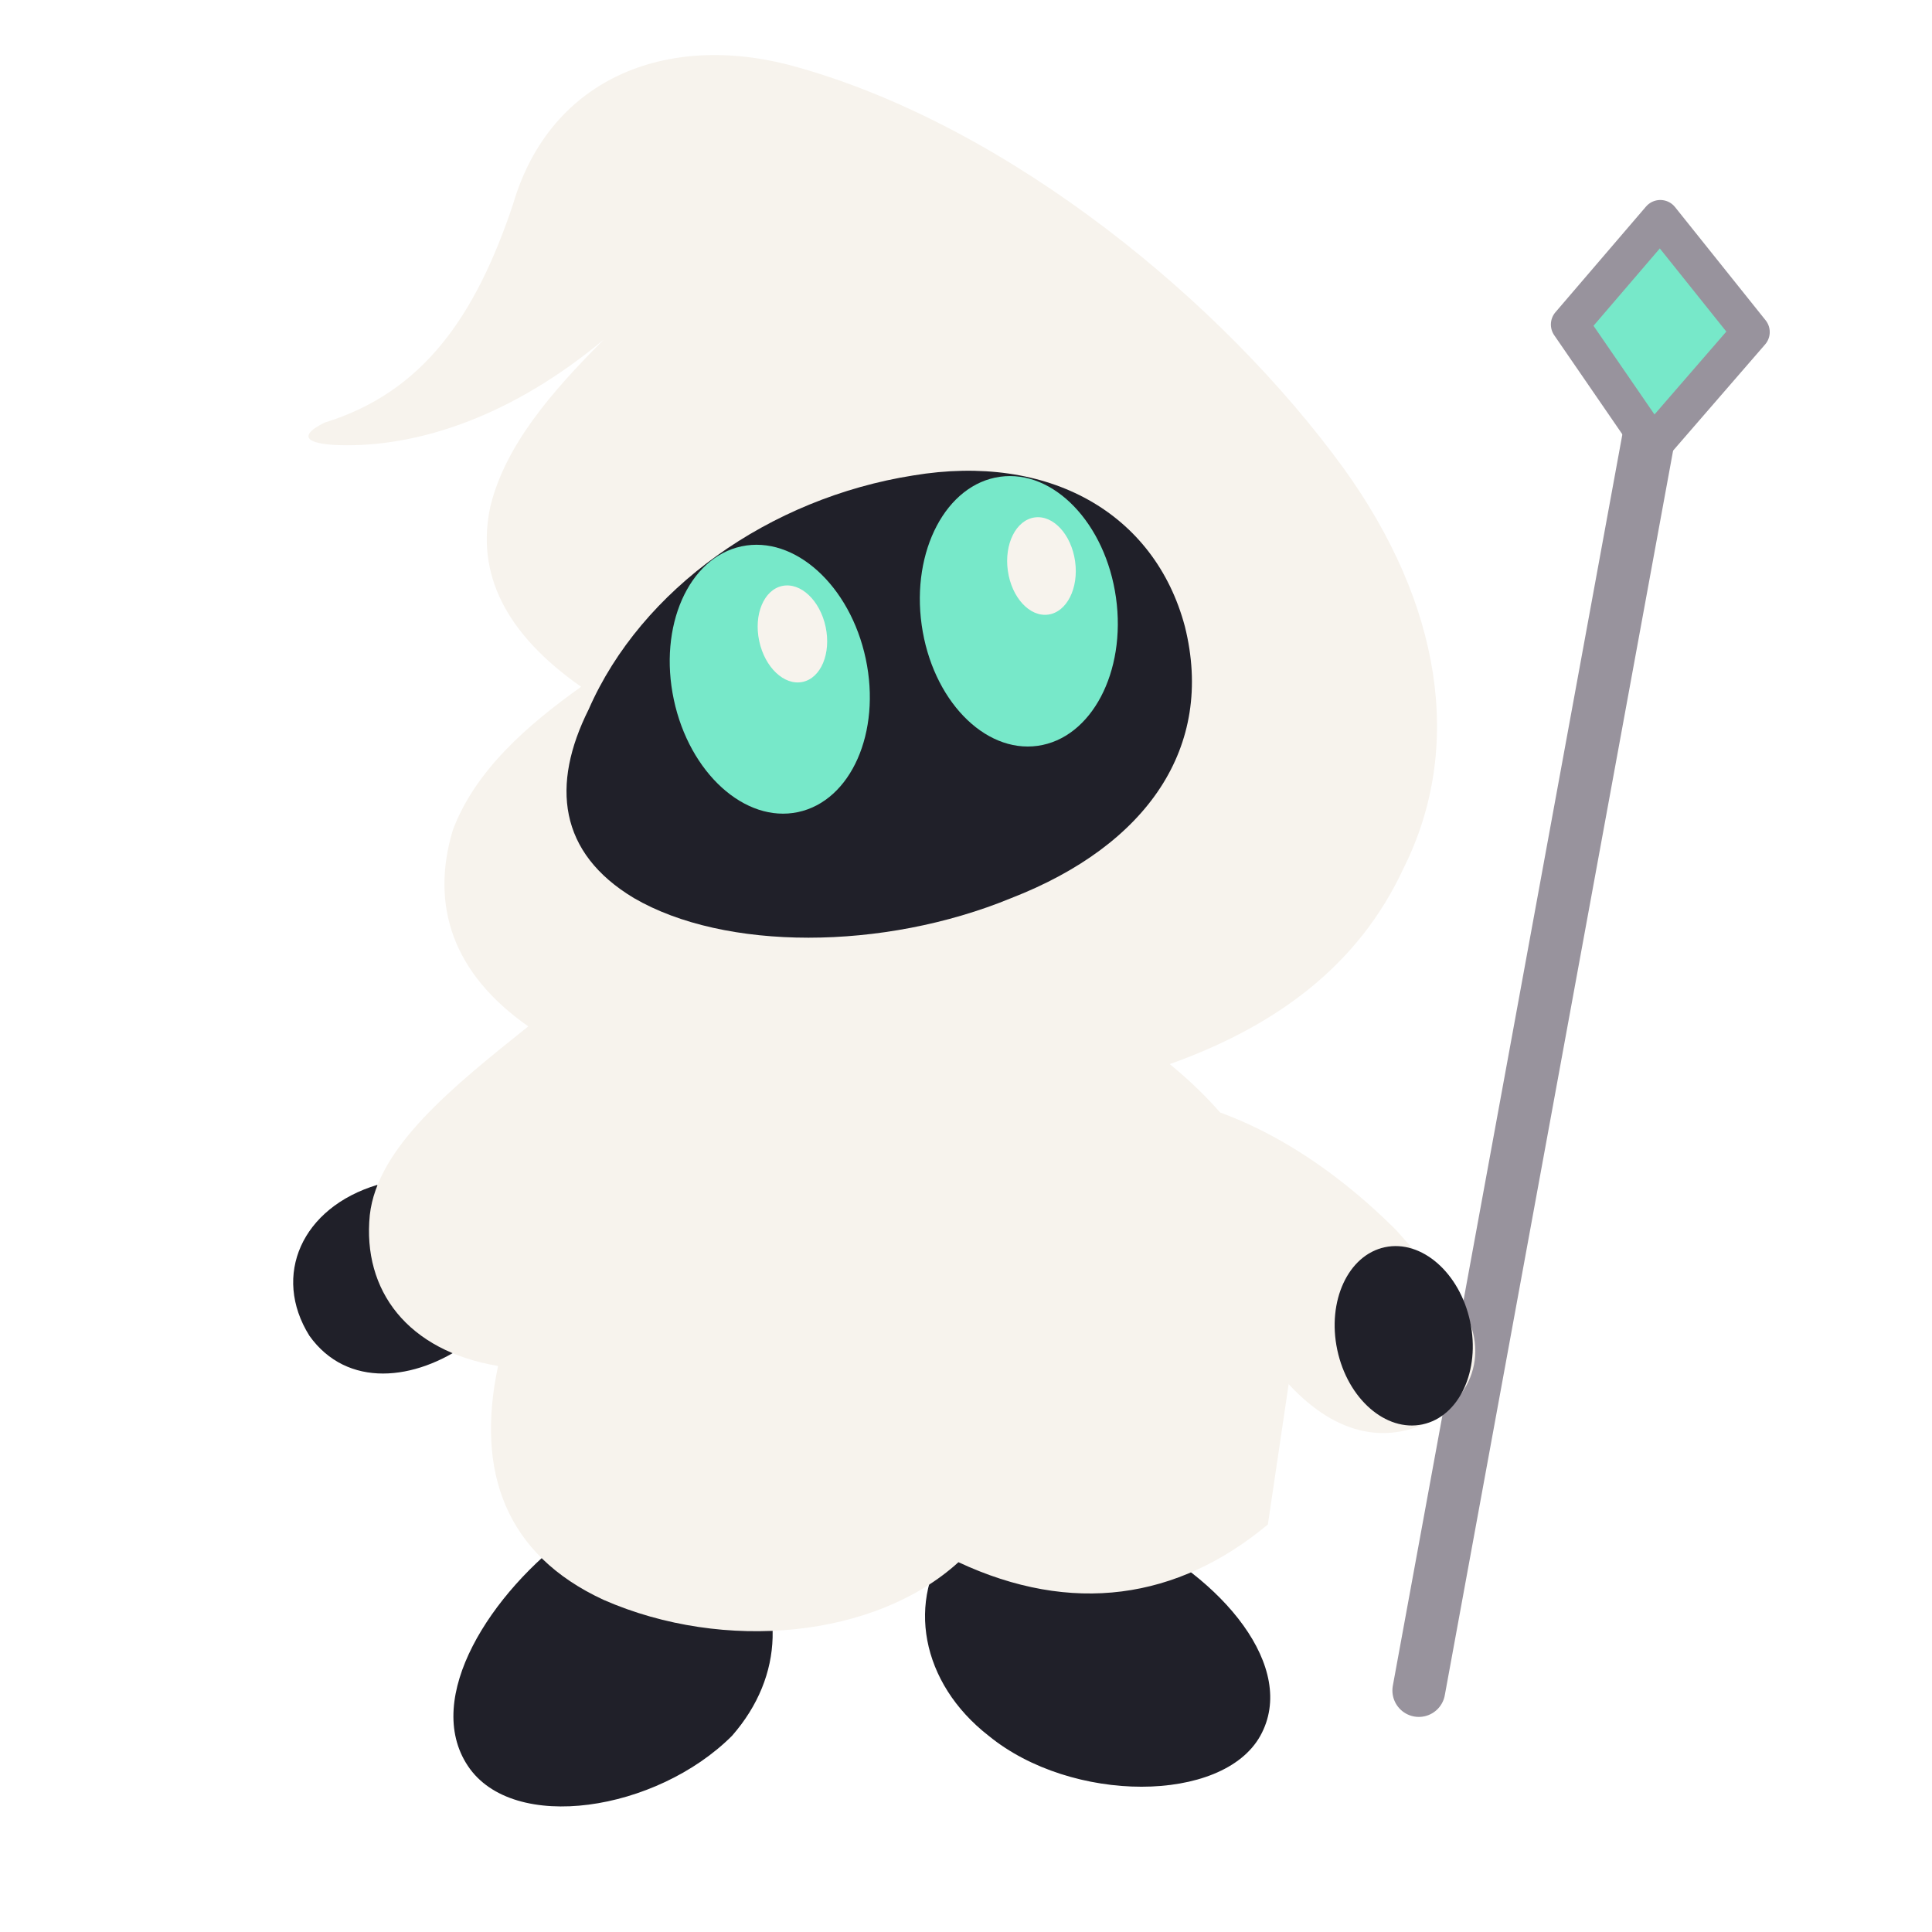
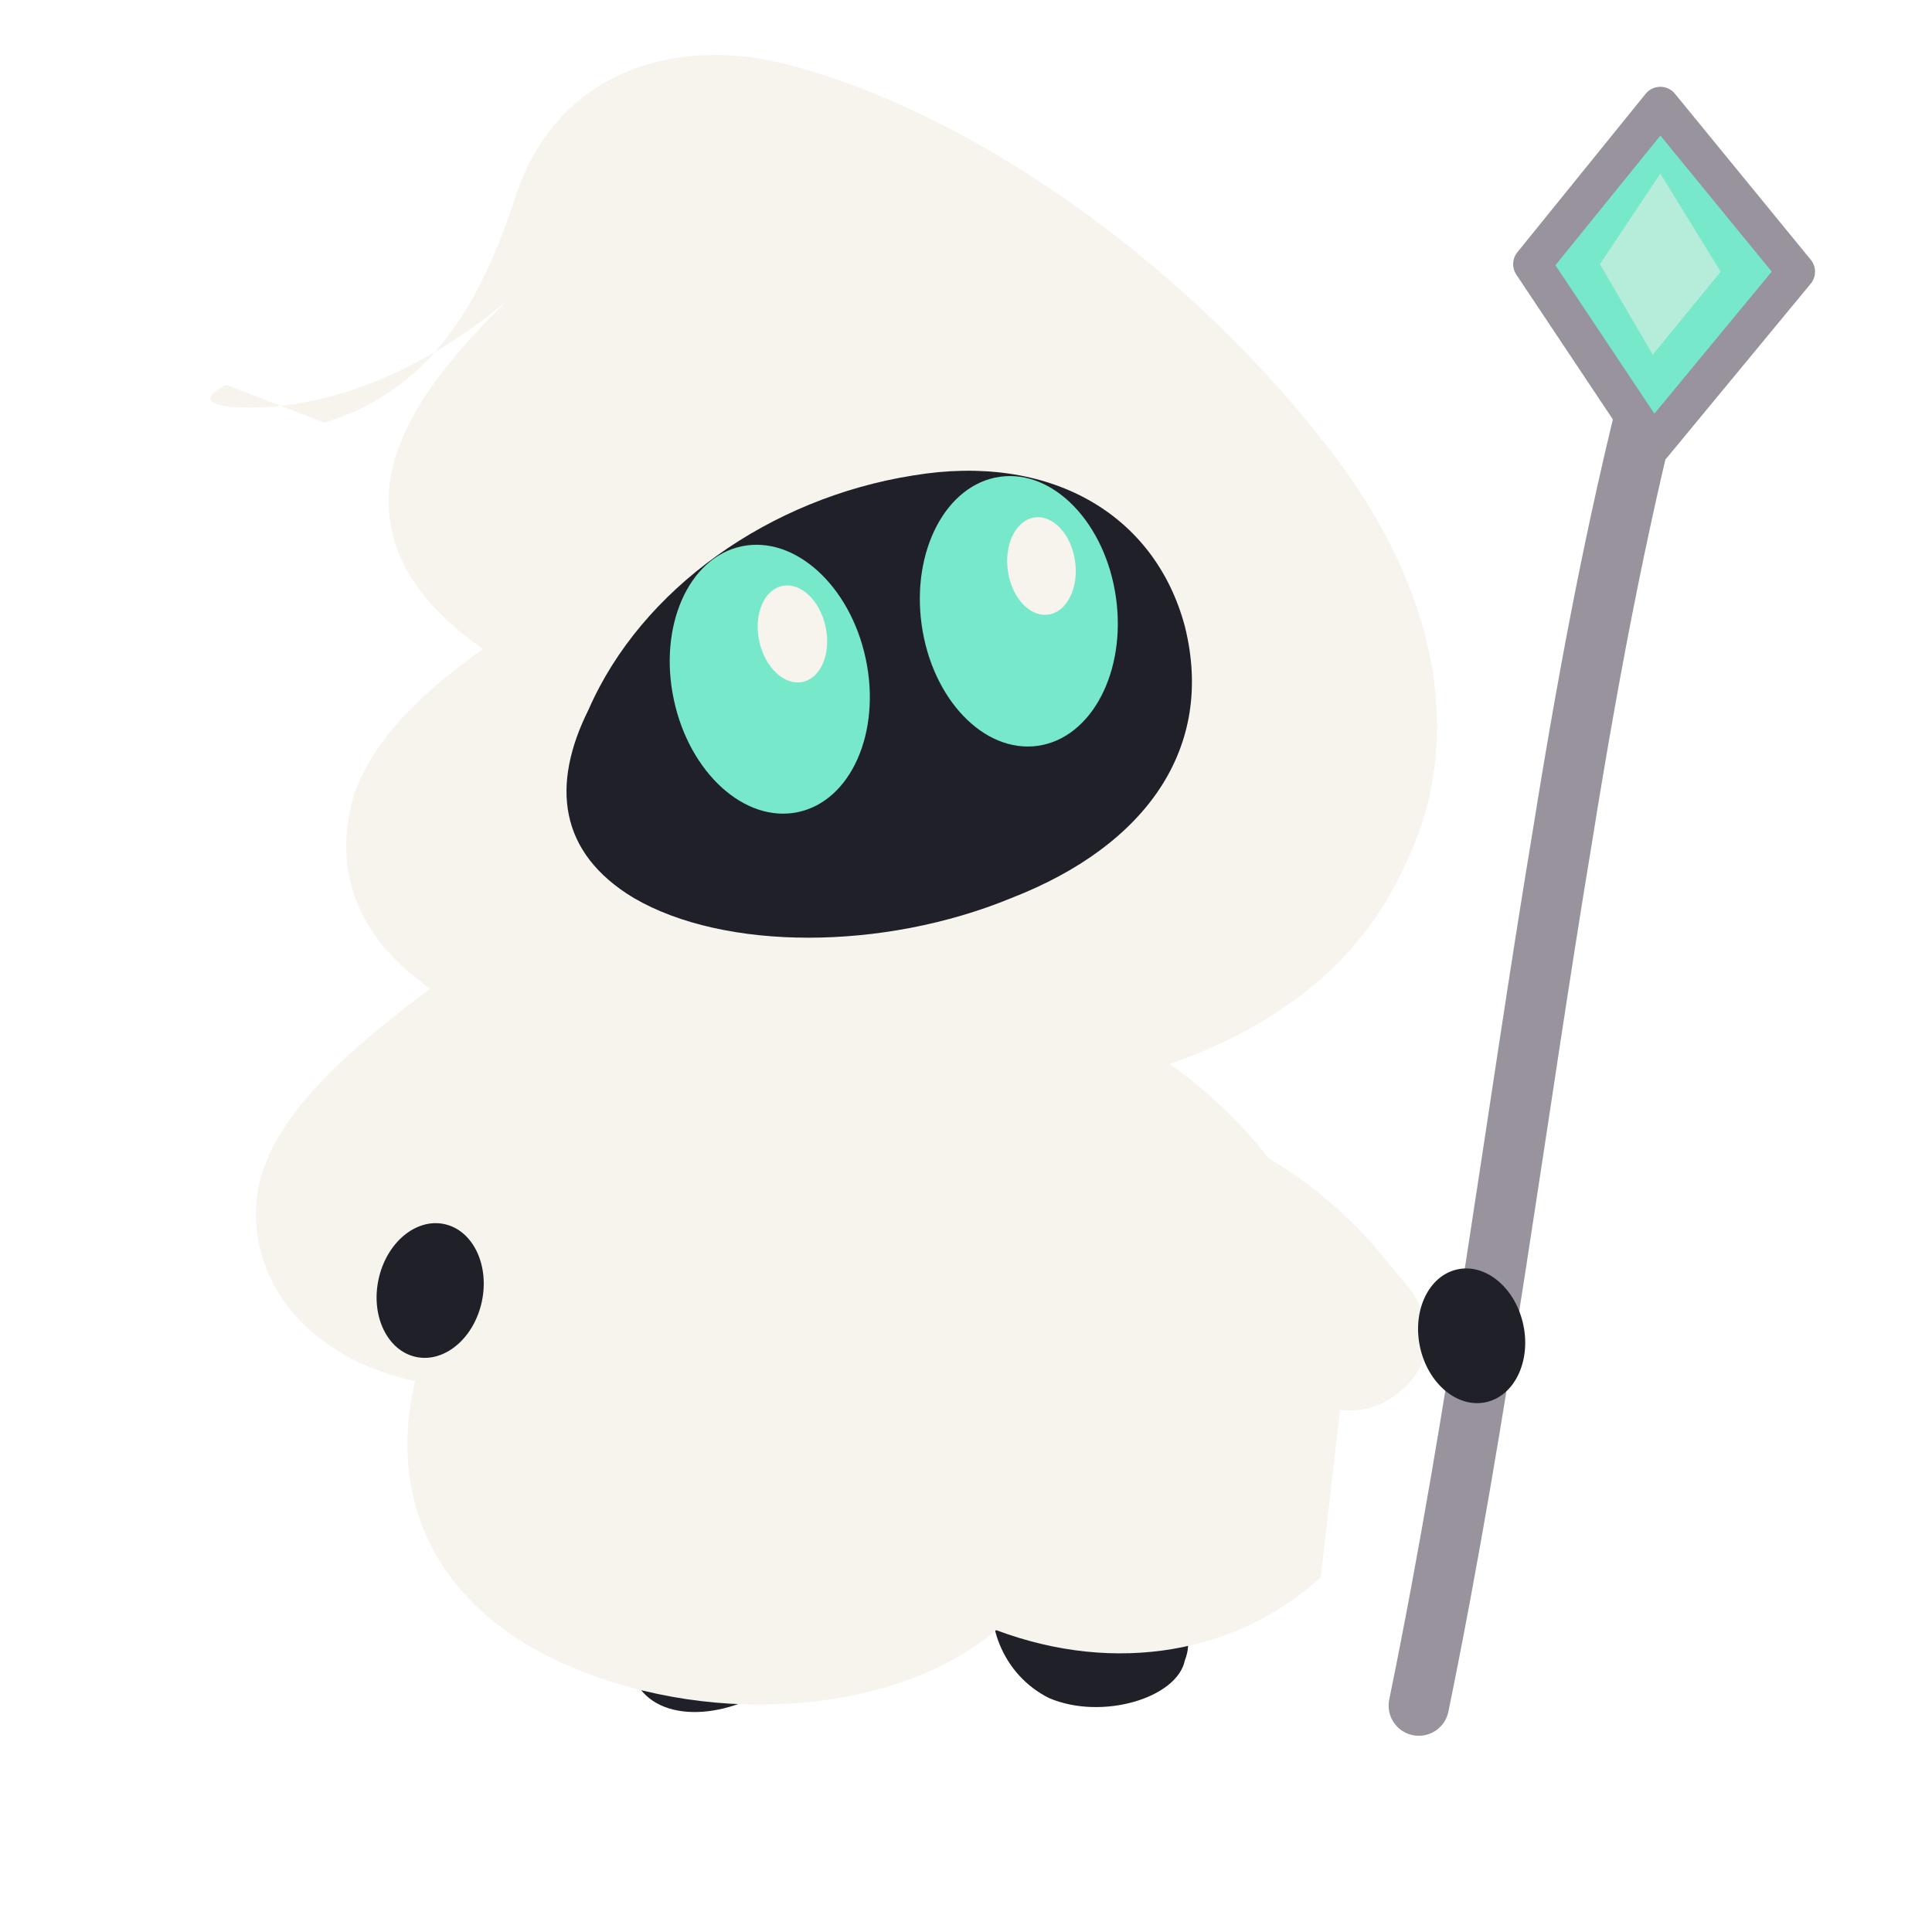
<svg xmlns="http://www.w3.org/2000/svg" viewBox="0 0 256 256">
-   <path fill="#202029" d="M76 203c-11 8-20 22-14 31 6 9 25 6 35-4 7-8 7-18 1-26l-22-1Zm50 1c-6 8-4 19 5 26 11 9 31 9 36 0 5-9-5-21-18-27l-23 1ZM50 157c-10 3-14 12-9 20 5 7 14 6 21 1l-12-21Z" />
-   <path fill="none" stroke="#98939d" stroke-width="7" stroke-linecap="round" d="M188 224 219 55" />
-   <path fill="#77e8c9" stroke="#98939d" stroke-width="5" stroke-linejoin="round" d="m220 29 12 15-13 15-11-16 12-14Z" />
-   <path fill="#f7f3ed" d="M43 56c13-4 20-14 25-29 5-17 21-23 38-18 28 8 56 31 72 53 13 18 16 37 8 53-6 13-17 21-31 26 11 9 17 20 17 34l-4 27c-12 10-26 12-41 5-11 10-31 12-47 5-13-6-17-17-14-31-12-2-18-10-17-20 1-9 11-17 21-25-10-7-13-16-10-26 3-8 10-14 17-19-10-7-14-15-12-24 2-8 8-15 15-22-12 10-24 14-34 14-5 0-7-1-3-3Z" />
-   <path fill="#f7f3ed" d="M151 145c12 1 24 8 34 18l8 9c5 7 2 14-5 17-8 3-15-2-20-9l-22-17 5-18Z" />
-   <ellipse cx="186" cy="177" rx="9" ry="12" fill="#202029" transform="rotate(-12 186 177)" />
+   <path fill="#202029" d="M89 207c-5 5-8 14-3 18 5 4 15 1 19-4 3-5 1-10-3-14l-13 0Zm43 1c-2 7 1 14 7 17 7 3 17 0 18-5 2-5-3-10-11-13l-14 1Z" />
+   <path fill="none" stroke="#98939d" stroke-width="8" stroke-linecap="round" d="M188 226c8-39 13-79 19-115 4-25 8-45 13-64" />
+   <path fill="#77e8c9" stroke="#98939d" stroke-width="5" stroke-linejoin="round" d="m220 14 18 22-19 23-16-24 17-21Z" />
+   <path fill="#f7f3ed" fill-opacity=".5" d="m220 23 8 13-9 11-7-12 8-12Z" />
+   <path fill="#f7f3ed" d="M43 56c13-4 20-14 25-29 5-17 21-23 38-18 28 8 56 31 72 53 13 18 16 37 8 53-6 13-17 21-31 26 14 10 23 24 23 42l-3 26c-11 10-27 13-43 7-13 11-37 13-56 5-17-7-25-21-21-38-14-3-22-13-21-24 1-10 11-19 23-28-10-7-13-16-10-26 3-8 10-14 17-19-10-7-14-15-12-24 2-8 8-15 15-22-12 10-24 14-34 14-5 0-7-1-3-3Z" />
+   <path fill="#f7f3ed" d="M67 150c-9 2-16 8-18 15-2 7 2 12 8 13 7 1 13-4 17-11l3-11-10-6Zm87-2c10 2 20 8 28 17l5 6c4 6 2 12-4 15-7 3-13-2-17-8l-17-13 5-17Z" />
+   <ellipse cx="57" cy="171" rx="7" ry="9" fill="#202029" transform="rotate(12 57 171)" />
+   <ellipse cx="195" cy="177" rx="7" ry="9" fill="#202029" transform="rotate(-12 195 177)" />
  <path fill="#202029" d="M78 94c7-16 24-28 43-31 18-3 32 5 36 20 4 16-5 29-23 36-17 7-38 7-50 0-10-6-11-15-6-25Z" />
  <ellipse cx="102" cy="90" rx="13" ry="18" fill="#77e8c9" transform="rotate(-12 102 90)" />
  <ellipse cx="135" cy="81" rx="13" ry="18" fill="#77e8c9" transform="rotate(-8 135 81)" />
  <ellipse cx="105" cy="84" rx="4.5" ry="6.5" fill="#f7f3ed" transform="rotate(-12 105 84)" />
  <ellipse cx="138" cy="75" rx="4.5" ry="6.5" fill="#f7f3ed" transform="rotate(-8 138 75)" />
</svg>
